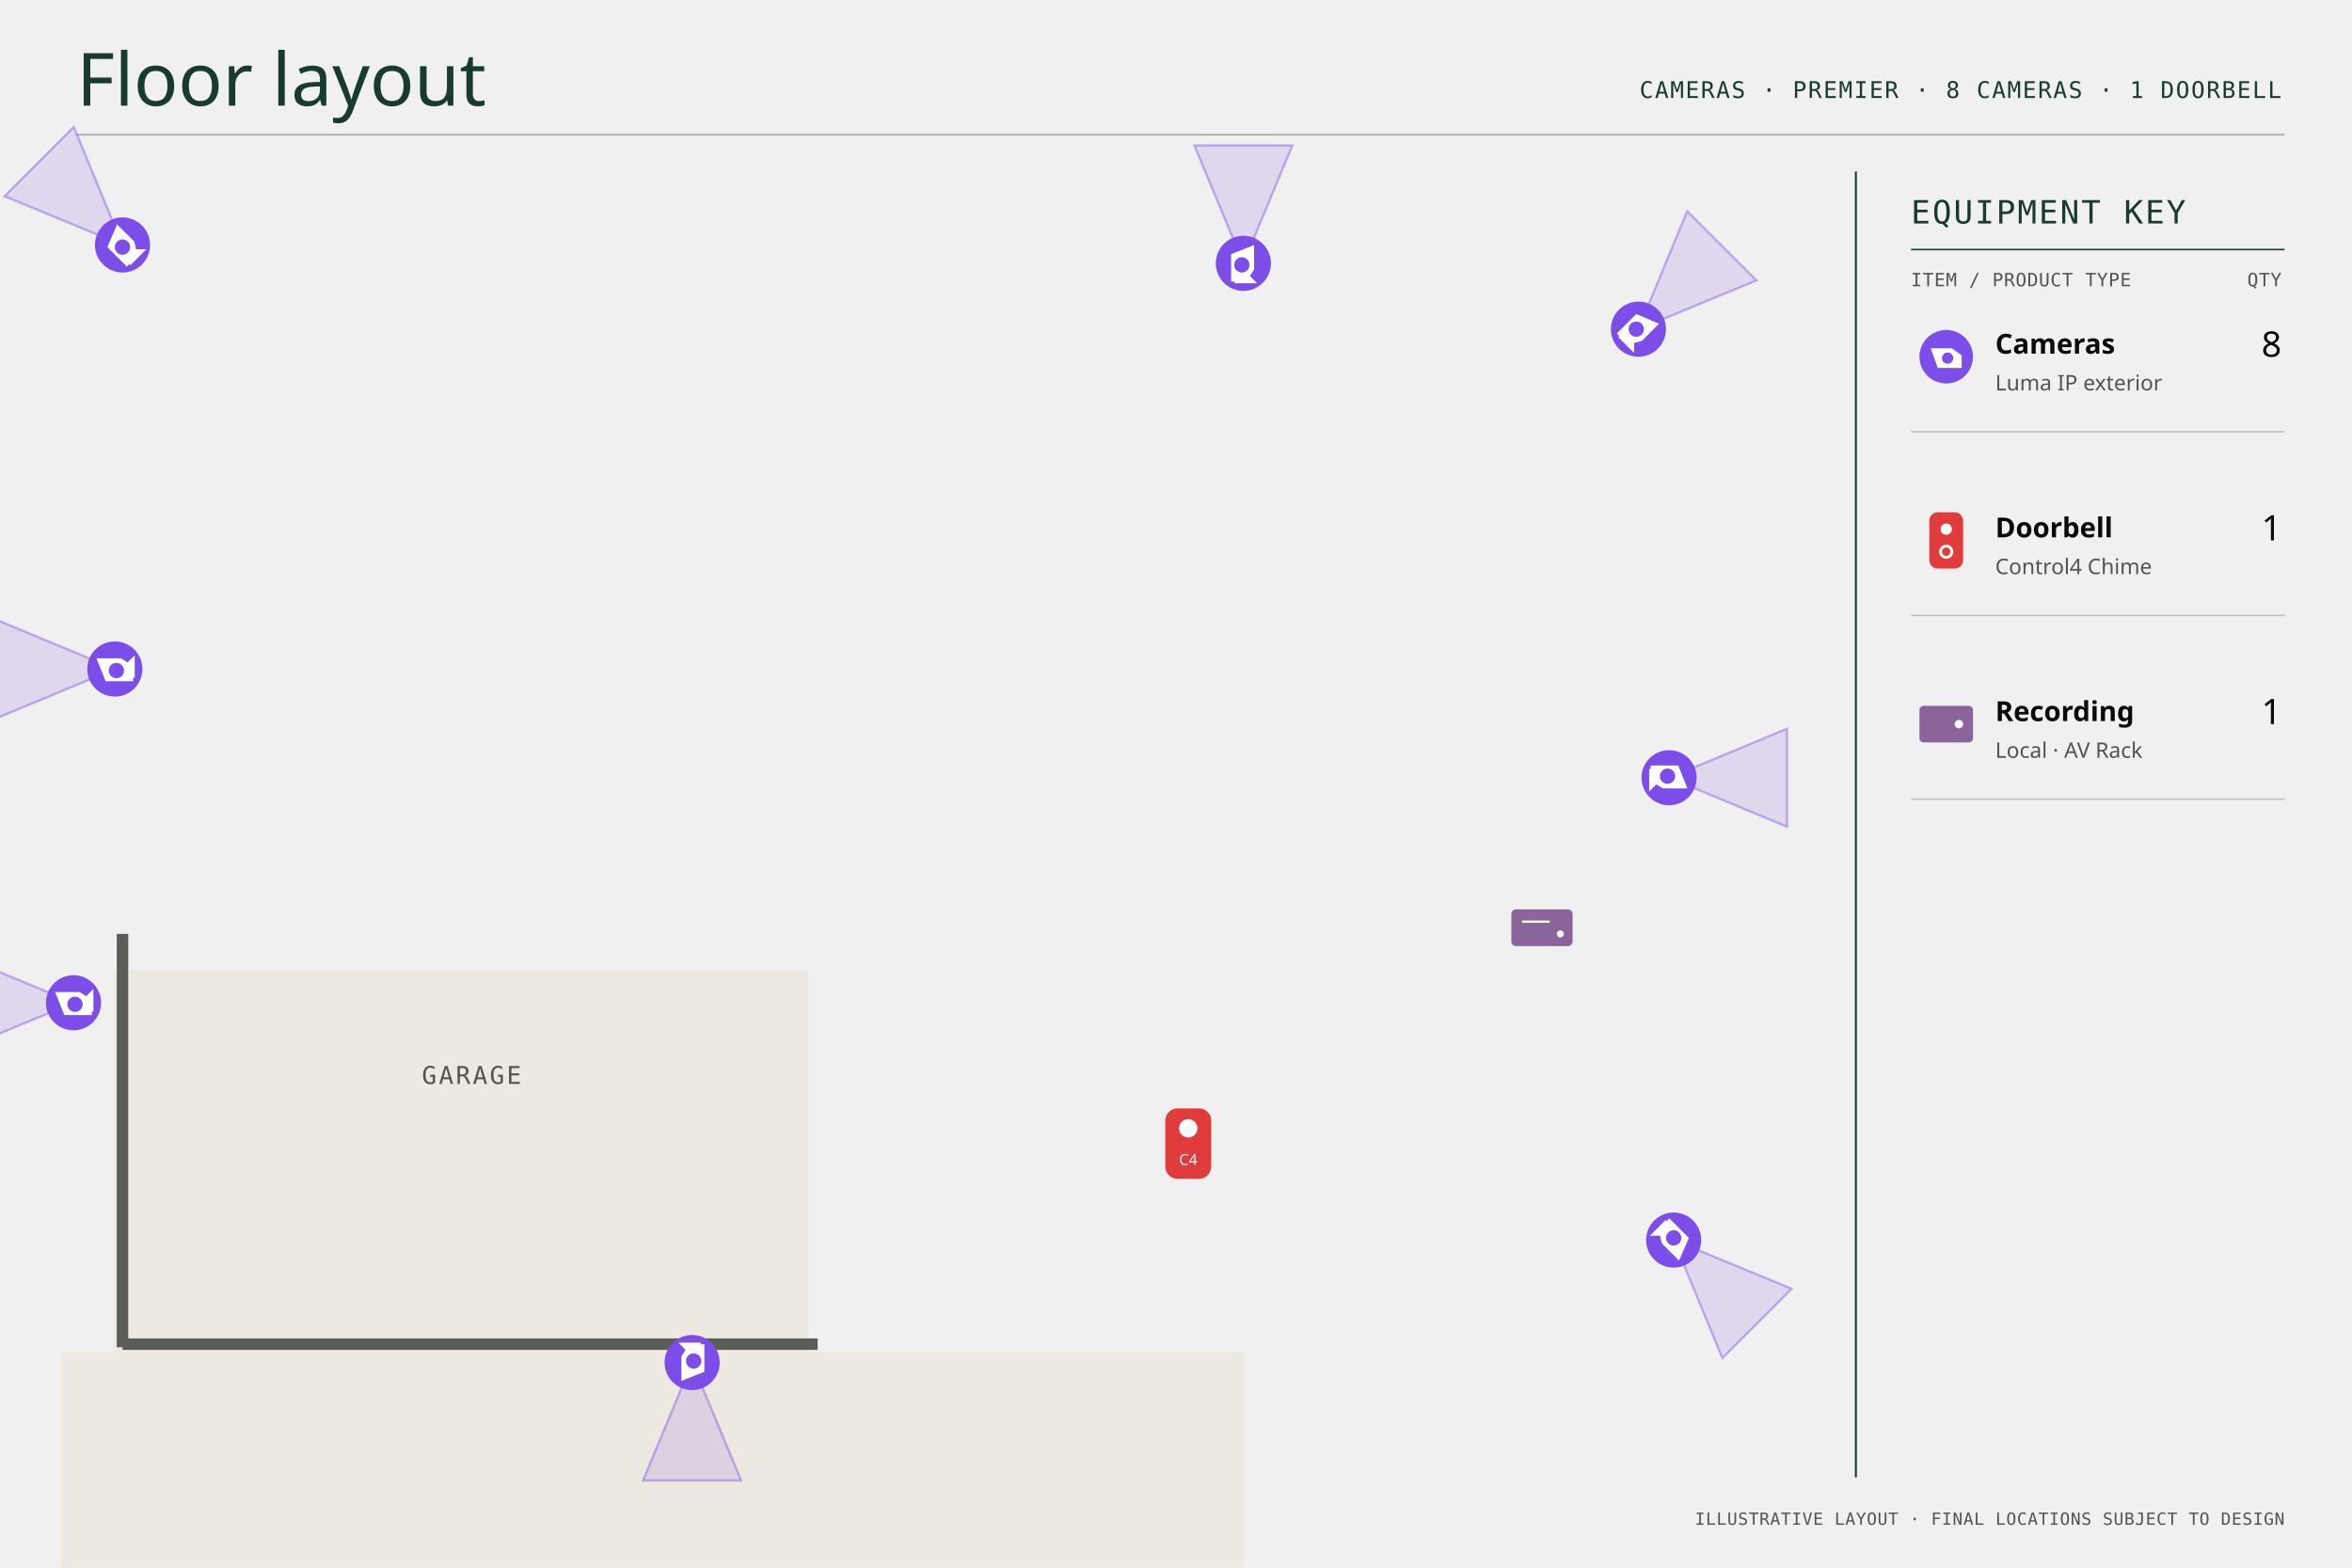
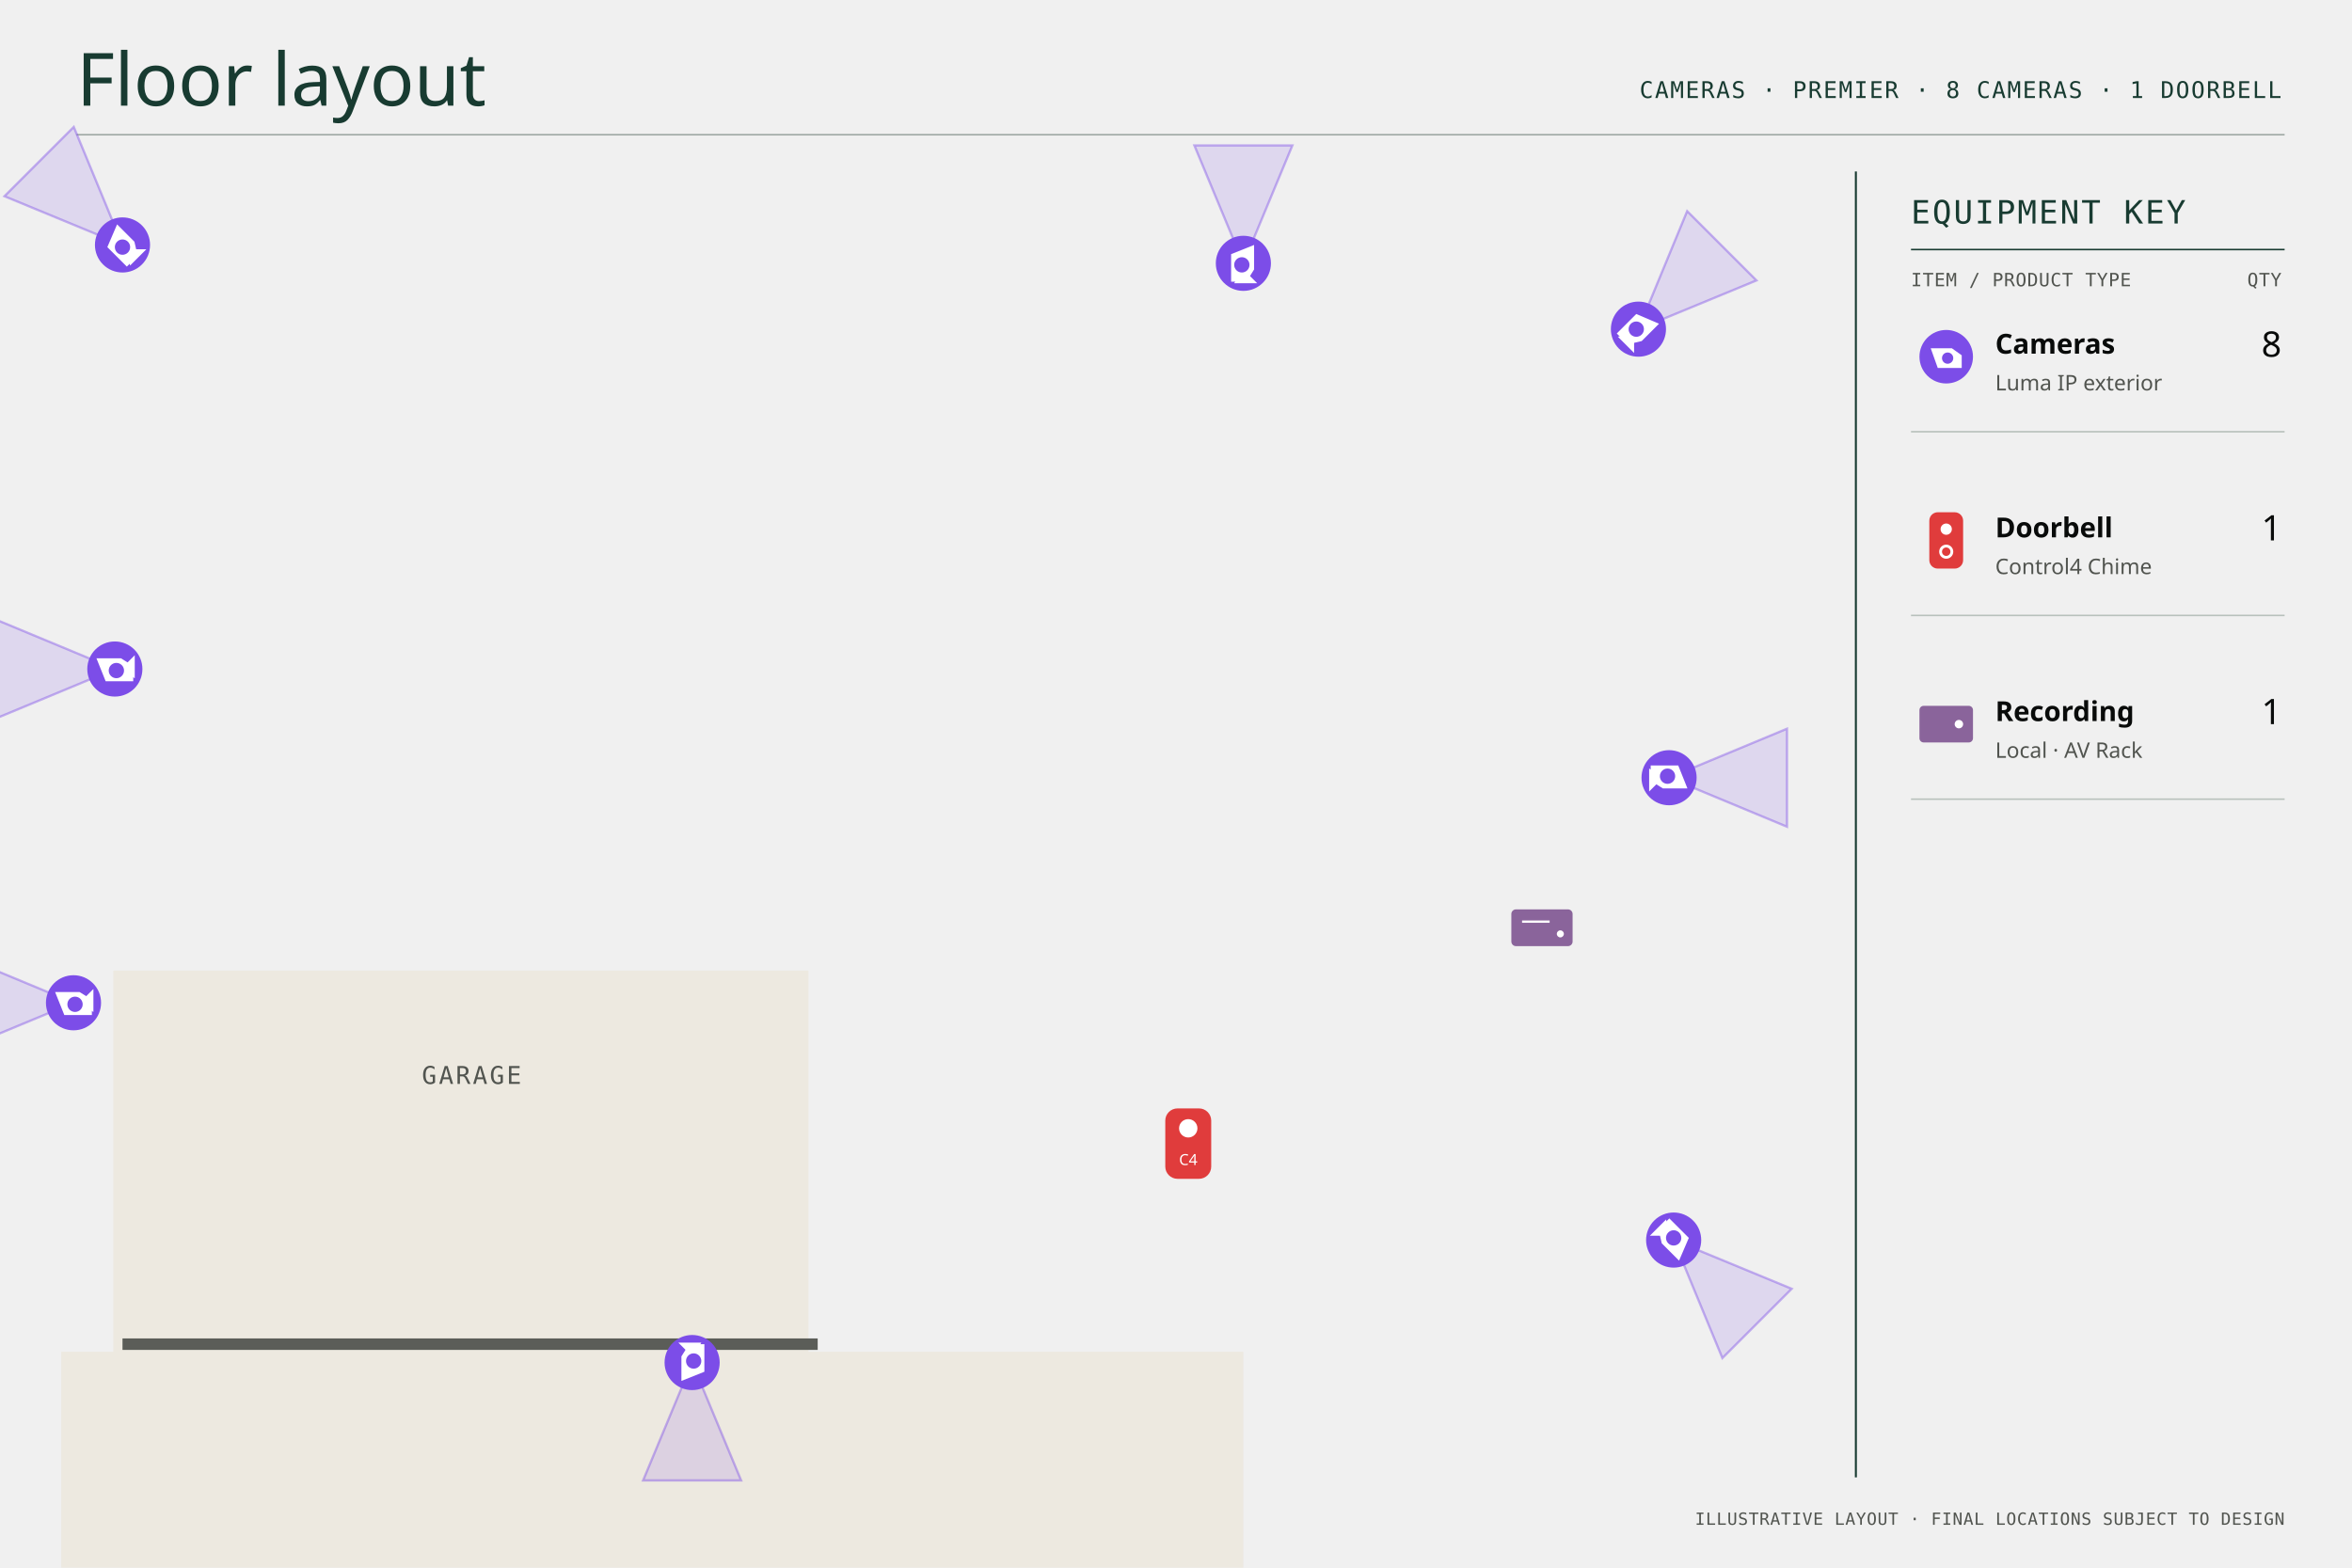
<svg xmlns="http://www.w3.org/2000/svg" viewBox="0 0 1536 1024" width="1536" height="1024" role="img" aria-label="Cameras Premier floor layout and equipment key">
  <text x="50" y="69" fill="#183B31" font-family="Schibsted Grotesk,sans-serif" font-size="48">Floor layout</text>
  <text x="1490" y="64" fill="#183B31" font-family="IBM Plex Mono,monospace" font-size="15" letter-spacing=".065em" text-anchor="end">CAMERAS · PREMIER · 8 CAMERAS · 1 DOORBELL</text>
  <line x1="50" y1="88" x2="1492" y2="88" stroke="#9DA7A3" stroke-width="1" />
  <g data-pradera-architectural-cleanup="garage" aria-label="Open garage architectural reference">
    <rect x="74" y="634" width="454" height="257" fill="#EDE9E0" />
    <rect x="40" y="883" width="772" height="141" fill="#EDE9E0" />
-     <line x1="80" y1="610" x2="80" y2="880" stroke="#5B5D58" stroke-width="7.5" />
    <line x1="80" y1="878" x2="534" y2="878" stroke="#5B5D58" stroke-width="7.5" />
    <text x="308" y="708" fill="#51544F" text-anchor="middle" font-family="IBM Plex Mono,monospace" font-size="16" font-weight="500" letter-spacing=".09em">GARAGE</text>
  </g>
  <g transform="translate(80,160) rotate(45)">
    <path d="M0 0L-77 -32L-77 32Z" fill="#7C4DE8" fill-opacity=".15" stroke="#7C4DE8" stroke-opacity=".42" stroke-width="1.5" />
    <circle r="18" fill="#7C4DE8" />
    <path d="M-12 -7h16l8 5v10h-18z" fill="white" />
    <circle cx="1" cy="1" r="5" fill="#7C4DE8" />
    <path d="M8 -4l5 -5v15l-5 -3" fill="white" />
  </g>
  <g transform="translate(1070,215) rotate(135)">
    <path d="M0 0L-77 -32L-77 32Z" fill="#7C4DE8" fill-opacity=".15" stroke="#7C4DE8" stroke-opacity=".42" stroke-width="1.5" />
    <circle r="18" fill="#7C4DE8" />
    <path d="M-12 -7h16l8 5v10h-18z" fill="white" />
    <circle cx="1" cy="1" r="5" fill="#7C4DE8" />
    <path d="M8 -4l5 -5v15l-5 -3" fill="white" />
  </g>
  <g transform="translate(48,655) rotate(0)">
    <path d="M0 0L-77 -32L-77 32Z" fill="#7C4DE8" fill-opacity=".15" stroke="#7C4DE8" stroke-opacity=".42" stroke-width="1.5" />
    <circle r="18" fill="#7C4DE8" />
    <path d="M-12 -7h16l8 5v10h-18z" fill="white" />
    <circle cx="1" cy="1" r="5" fill="#7C4DE8" />
    <path d="M8 -4l5 -5v15l-5 -3" fill="white" />
  </g>
  <g transform="translate(1093,810) rotate(-135)">
    <path d="M0 0L-77 -32L-77 32Z" fill="#7C4DE8" fill-opacity=".15" stroke="#7C4DE8" stroke-opacity=".42" stroke-width="1.5" />
    <circle r="18" fill="#7C4DE8" />
    <path d="M-12 -7h16l8 5v10h-18z" fill="white" />
    <circle cx="1" cy="1" r="5" fill="#7C4DE8" />
    <path d="M8 -4l5 -5v15l-5 -3" fill="white" />
  </g>
  <g transform="translate(812,172) rotate(90)">
    <path d="M0 0L-77 -32L-77 32Z" fill="#7C4DE8" fill-opacity=".15" stroke="#7C4DE8" stroke-opacity=".42" stroke-width="1.5" />
    <circle r="18" fill="#7C4DE8" />
    <path d="M-12 -7h16l8 5v10h-18z" fill="white" />
    <circle cx="1" cy="1" r="5" fill="#7C4DE8" />
    <path d="M8 -4l5 -5v15l-5 -3" fill="white" />
  </g>
  <g transform="translate(1090,508) rotate(180)">
    <path d="M0 0L-77 -32L-77 32Z" fill="#7C4DE8" fill-opacity=".15" stroke="#7C4DE8" stroke-opacity=".42" stroke-width="1.5" />
    <circle r="18" fill="#7C4DE8" />
    <path d="M-12 -7h16l8 5v10h-18z" fill="white" />
    <circle cx="1" cy="1" r="5" fill="#7C4DE8" />
    <path d="M8 -4l5 -5v15l-5 -3" fill="white" />
  </g>
  <g transform="translate(452,890) rotate(-90)">
    <path d="M0 0L-77 -32L-77 32Z" fill="#7C4DE8" fill-opacity=".15" stroke="#7C4DE8" stroke-opacity=".42" stroke-width="1.5" />
    <circle r="18" fill="#7C4DE8" />
    <path d="M-12 -7h16l8 5v10h-18z" fill="white" />
    <circle cx="1" cy="1" r="5" fill="#7C4DE8" />
    <path d="M8 -4l5 -5v15l-5 -3" fill="white" />
  </g>
  <g transform="translate(75,437) rotate(0)">
    <path d="M0 0L-77 -32L-77 32Z" fill="#7C4DE8" fill-opacity=".15" stroke="#7C4DE8" stroke-opacity=".42" stroke-width="1.5" />
    <circle r="18" fill="#7C4DE8" />
    <path d="M-12 -7h16l8 5v10h-18z" fill="white" />
    <circle cx="1" cy="1" r="5" fill="#7C4DE8" />
    <path d="M8 -4l5 -5v15l-5 -3" fill="white" />
  </g>
  <g transform="translate(776,747)">
    <rect x="-15" y="-23" width="30" height="46" rx="8" fill="#E03C3C" />
    <circle cy="-10" r="6" fill="white" />
    <text x="0" y="14" fill="white" font-family="Instrument Sans,sans-serif" font-size="10" text-anchor="middle">C4</text>
  </g>
  <g transform="translate(1007,606)" aria-label="recorder in mechanical room">
    <rect x="-20" y="-12" width="40" height="24" rx="3" fill="#8A649B" />
    <path d="M-13 -4H5" stroke="#FFF" stroke-width="1.5" />
    <circle cx="12" cy="4" r="2.3" fill="#FFF" />
  </g>
  <line x1="1212" y1="112" x2="1212" y2="965" stroke="#183B31" stroke-width="1.3" />
  <text x="1248" y="146" fill="#183B31" font-family="IBM Plex Mono,monospace" font-size="21" letter-spacing=".06em">EQUIPMENT KEY</text>
  <line x1="1248" y1="163" x2="1492" y2="163" stroke="#183B31" stroke-width="1" />
  <text x="1248" y="187" fill="#51544F" font-family="IBM Plex Mono,monospace" font-size="12" letter-spacing=".03em">ITEM / PRODUCT TYPE</text>
  <text x="1490" y="187" fill="#51544F" font-family="IBM Plex Mono,monospace" font-size="12" letter-spacing=".03em" text-anchor="end">QTY</text>
  <g transform="translate(1271,233) scale(0.92)">
    <circle r="19" fill="#7C4DE8" />
    <path d="M-11 -6h15l7 5v9h-17z" fill="white" />
    <circle cx="1" cy="1" r="4" fill="#7C4DE8" />
  </g>
  <text x="1303" y="231" fill="#090B0A" font-family="Instrument Sans,sans-serif" font-size="18" font-weight="600">Cameras</text>
  <text x="1303" y="255" fill="#51544F" font-family="Instrument Sans,sans-serif" font-size="14">Luma IP exterior</text>
  <text x="1490" y="233" fill="#090B0A" font-family="Instrument Sans,sans-serif" font-size="23" text-anchor="end">8</text>
  <line x1="1248" y1="282" x2="1492" y2="282" stroke="#B8C1BC" stroke-width="1" />
  <g transform="translate(1271,353) scale(0.92)">
    <rect x="-12" y="-20" width="24" height="40" rx="6" fill="#E03C3C" />
    <circle cy="-8" r="4" fill="white" />
    <circle cy="8" r="4" fill="none" stroke="white" stroke-width="2" />
  </g>
  <text x="1303" y="351" fill="#090B0A" font-family="Instrument Sans,sans-serif" font-size="18" font-weight="600">Doorbell</text>
  <text x="1303" y="375" fill="#51544F" font-family="Instrument Sans,sans-serif" font-size="14">Control4 Chime</text>
  <text x="1490" y="353" fill="#090B0A" font-family="Instrument Sans,sans-serif" font-size="23" text-anchor="end">1</text>
  <line x1="1248" y1="402" x2="1492" y2="402" stroke="#B8C1BC" stroke-width="1" />
  <g transform="translate(1271,473) scale(0.92)">
    <rect x="-19" y="-13" width="38" height="26" rx="3" fill="#8A649B" />
    <circle cx="9" cy="0" r="3" fill="white" />
  </g>
  <text x="1303" y="471" fill="#090B0A" font-family="Instrument Sans,sans-serif" font-size="18" font-weight="600">Recording</text>
  <text x="1303" y="495" fill="#51544F" font-family="Instrument Sans,sans-serif" font-size="14">Local · AV Rack</text>
  <text x="1490" y="473" fill="#090B0A" font-family="Instrument Sans,sans-serif" font-size="23" text-anchor="end">1</text>
  <line x1="1248" y1="522" x2="1492" y2="522" stroke="#B8C1BC" stroke-width="1" />
  <text x="1492" y="996" fill="#51544F" font-family="IBM Plex Mono,monospace" font-size="11" letter-spacing=".035em" text-anchor="end">ILLUSTRATIVE LAYOUT · FINAL LOCATIONS SUBJECT TO DESIGN</text>
</svg>
